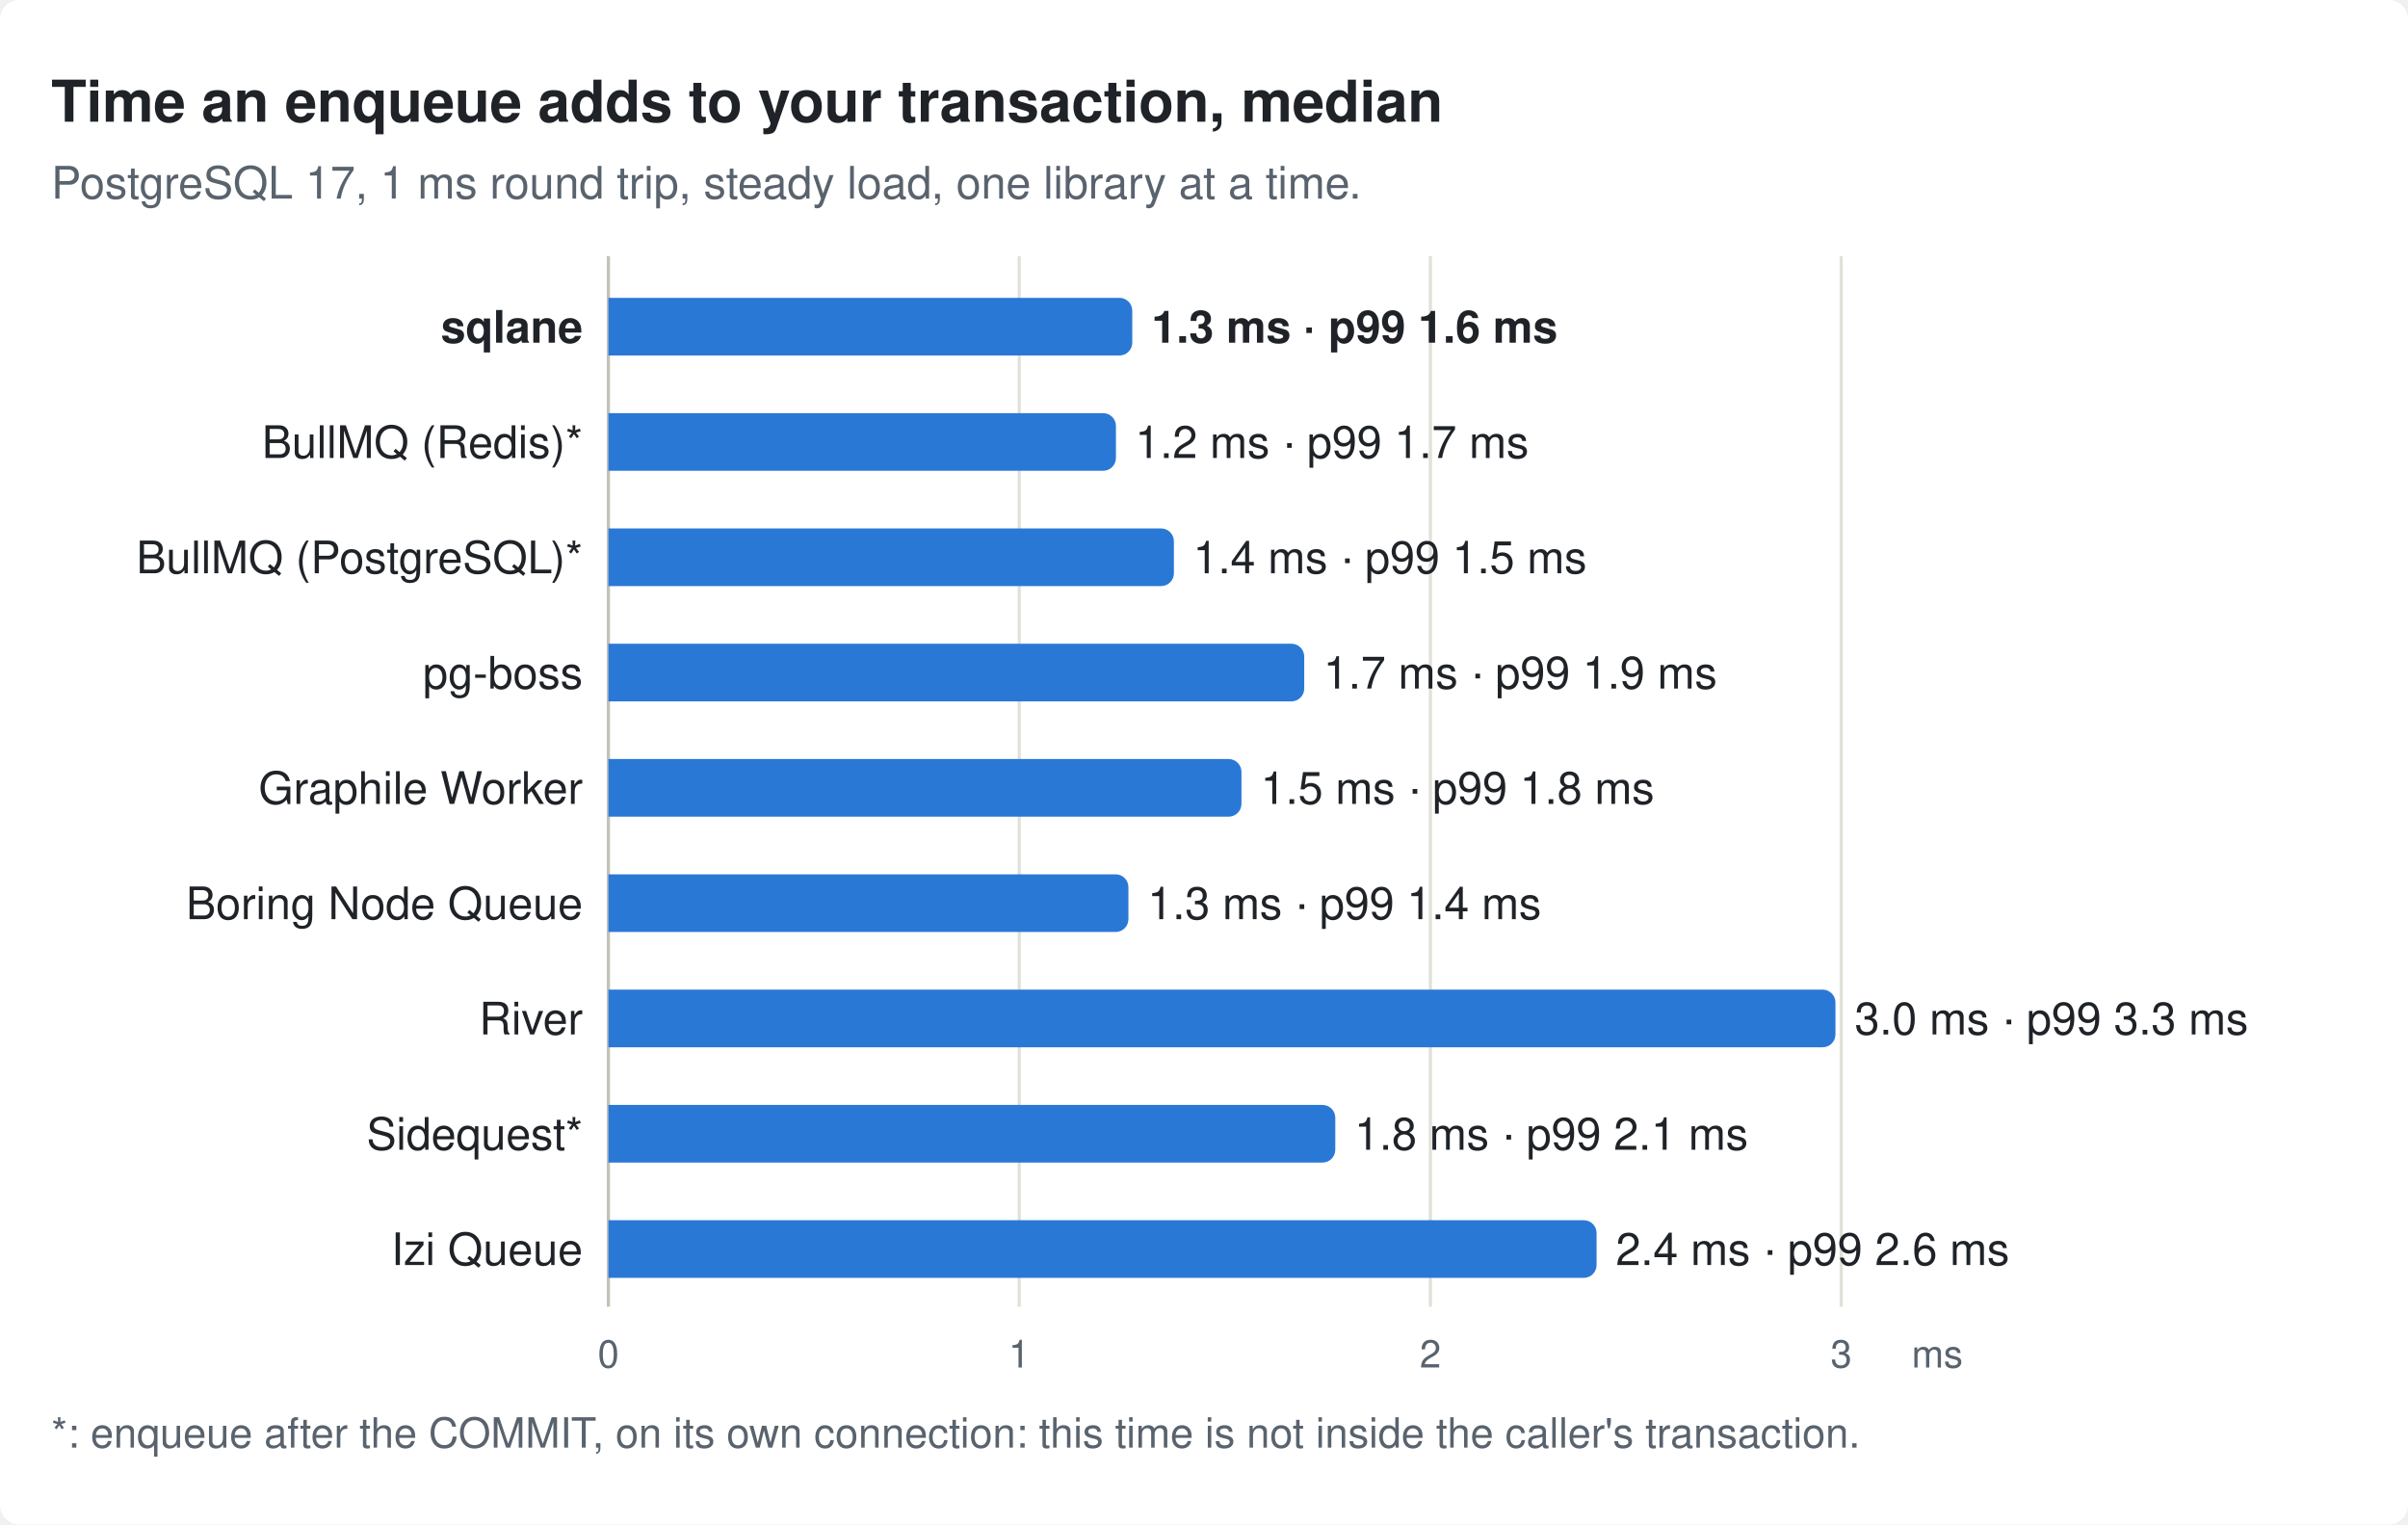
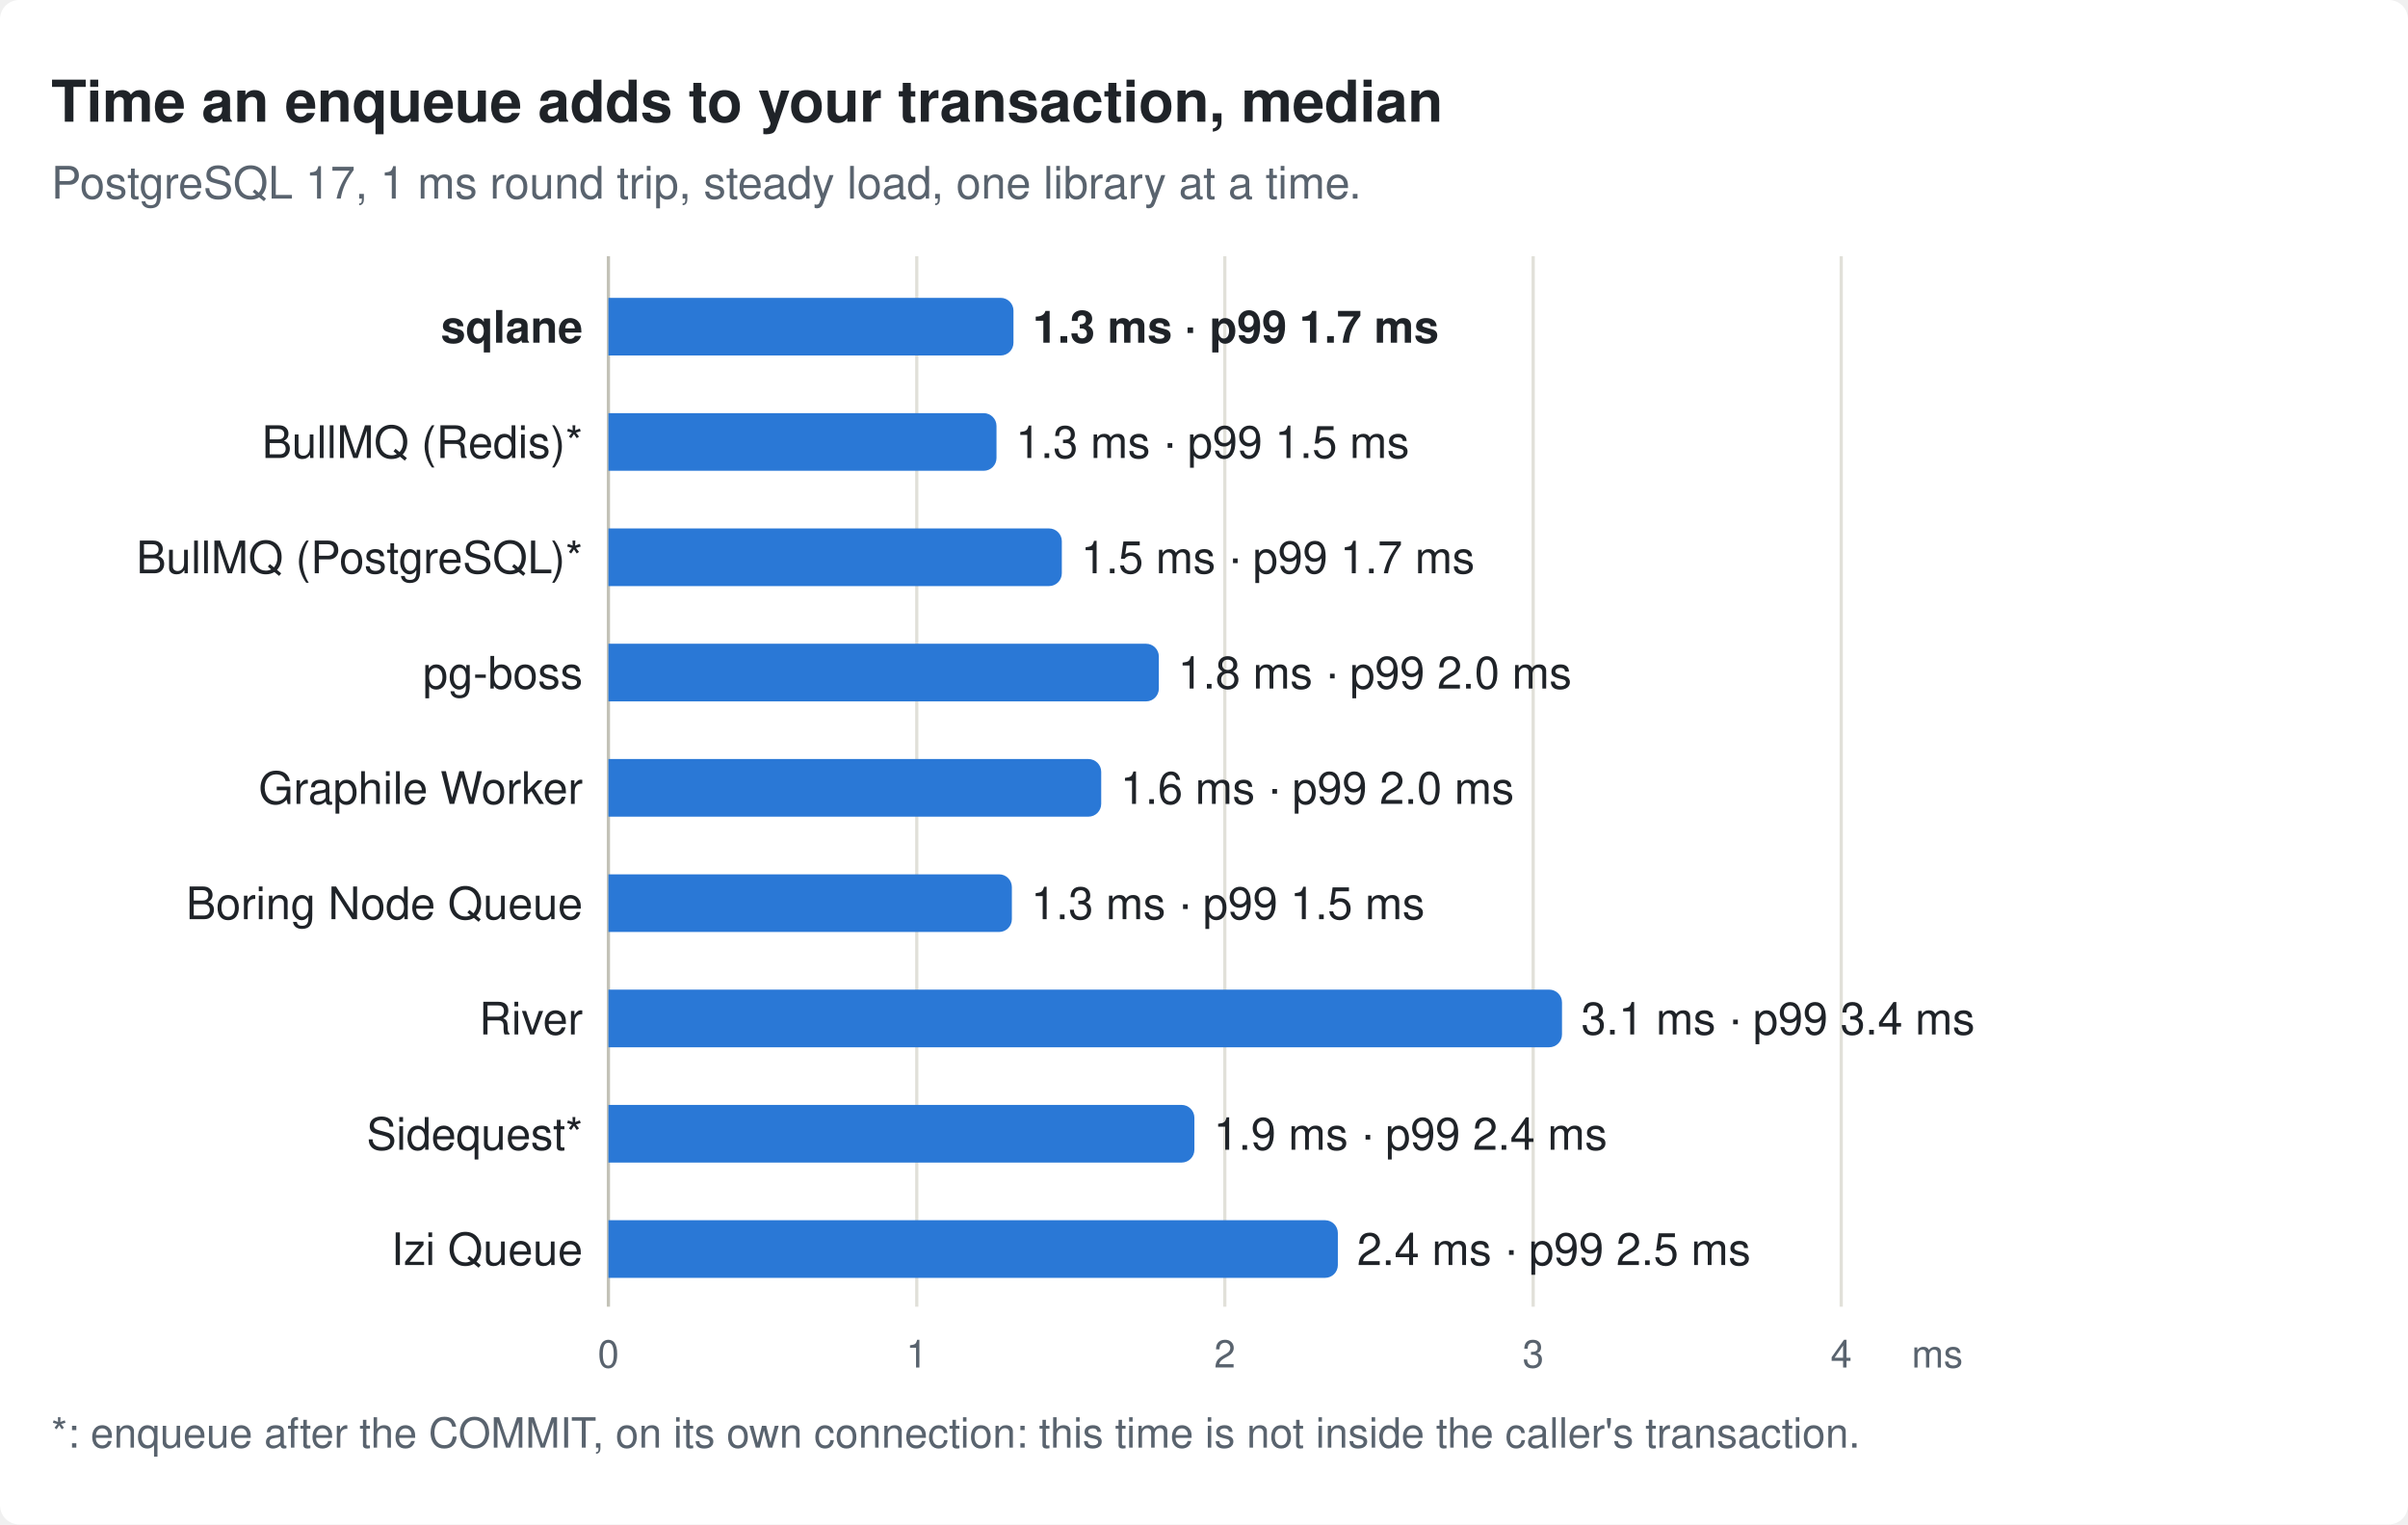
<svg xmlns="http://www.w3.org/2000/svg" width="752" height="476" viewBox="0 0 752 476" font-family="-apple-system, BlinkMacSystemFont, 'Segoe UI', Helvetica, Arial, sans-serif" role="img" aria-label="Time an enqueue adds to your transaction, median">
  <rect width="752" height="476" rx="6" fill="#ffffff" />
  <g transform="translate(16 16)">
    <text x="0" y="22" font-size="18" font-weight="600" fill="#1f2328">Time an enqueue adds to your transaction, median</text>
    <text x="0" y="46" font-size="14" fill="#59636e">PostgreSQL 17, 1 ms round trip, steady load, one library at a time.</text>
    <line x1="174.0" y1="64" x2="174.0" y2="392" stroke="#c3c2b7" />
    <text x="174.0" y="411" font-size="12" fill="#59636e" text-anchor="middle">0</text>
-     <line x1="302.3" y1="64" x2="302.3" y2="392" stroke="#e1e0d9" />
-     <text x="302.3" y="411" font-size="12" fill="#59636e" text-anchor="middle">1</text>
-     <line x1="430.7" y1="64" x2="430.7" y2="392" stroke="#e1e0d9" />
-     <text x="430.7" y="411" font-size="12" fill="#59636e" text-anchor="middle">2</text>
+     <line x1="270.3" y1="64" x2="270.3" y2="392" stroke="#e1e0d9" />
+     <text x="270.3" y="411" font-size="12" fill="#59636e" text-anchor="middle">1</text>
+     <line x1="366.5" y1="64" x2="366.5" y2="392" stroke="#e1e0d9" />
+     <text x="366.5" y="411" font-size="12" fill="#59636e" text-anchor="middle">2</text>
+     <line x1="462.8" y1="64" x2="462.8" y2="392" stroke="#e1e0d9" />
+     <text x="462.8" y="411" font-size="12" fill="#59636e" text-anchor="middle">3</text>
    <line x1="559.0" y1="64" x2="559.0" y2="392" stroke="#e1e0d9" />
-     <text x="559.0" y="411" font-size="12" fill="#59636e" text-anchor="middle">3</text>
+     <text x="559.0" y="411" font-size="12" fill="#59636e" text-anchor="middle">4</text>
    <text x="581" y="411" font-size="12" fill="#59636e">ms</text>
    <text x="0" y="436" font-size="13" fill="#59636e">*: enqueue after the COMMIT, on its own connection: this time is not inside the caller's transaction.</text>
    <text x="166" y="91" font-size="14" fill="#1f2328" text-anchor="end" font-weight="600">sqlane</text>
-     <path d="M174,77H333.6A4,4 0 0 1 337.6,81V91A4,4 0 0 1 333.6,95H174Z" fill="#2a78d6" />
-     <text x="343.6" y="91" font-size="14" fill="#1f2328" font-weight="600">1.3 ms · p99 1.6 ms</text>
+     <path d="M174,77H296.5A4,4 0 0 1 300.5,81V91A4,4 0 0 1 296.5,95H174Z" fill="#2a78d6" />
+     <text x="306.5" y="91" font-size="14" fill="#1f2328" font-weight="600">1.3 ms · p99 1.7 ms</text>
    <text x="166" y="127" font-size="14" fill="#1f2328" text-anchor="end">BullMQ (Redis)*</text>
-     <path d="M174,113H328.5A4,4 0 0 1 332.5,117V127A4,4 0 0 1 328.5,131H174Z" fill="#2a78d6" />
-     <text x="338.5" y="127" font-size="14" fill="#1f2328">1.2 ms · p99 1.7 ms</text>
+     <path d="M174,113H291.2A4,4 0 0 1 295.2,117V127A4,4 0 0 1 291.2,131H174Z" fill="#2a78d6" />
+     <text x="301.2" y="127" font-size="14" fill="#1f2328">1.3 ms · p99 1.5 ms</text>
    <text x="166" y="163" font-size="14" fill="#1f2328" text-anchor="end">BullMQ (PostgreSQL)*</text>
-     <path d="M174,149H346.6A4,4 0 0 1 350.6,153V163A4,4 0 0 1 346.6,167H174Z" fill="#2a78d6" />
-     <text x="356.6" y="163" font-size="14" fill="#1f2328">1.4 ms · p99 1.5 ms</text>
+     <path d="M174,149H311.6A4,4 0 0 1 315.6,153V163A4,4 0 0 1 311.6,167H174Z" fill="#2a78d6" />
+     <text x="321.6" y="163" font-size="14" fill="#1f2328">1.5 ms · p99 1.7 ms</text>
    <text x="166" y="199" font-size="14" fill="#1f2328" text-anchor="end">pg-boss</text>
-     <path d="M174,185H387.3A4,4 0 0 1 391.3,189V199A4,4 0 0 1 387.3,203H174Z" fill="#2a78d6" />
-     <text x="397.3" y="199" font-size="14" fill="#1f2328">1.7 ms · p99 1.9 ms</text>
+     <path d="M174,185H341.9A4,4 0 0 1 345.9,189V199A4,4 0 0 1 341.9,203H174Z" fill="#2a78d6" />
+     <text x="351.9" y="199" font-size="14" fill="#1f2328">1.8 ms · p99 2.0 ms</text>
    <text x="166" y="235" font-size="14" fill="#1f2328" text-anchor="end">Graphile Worker</text>
-     <path d="M174,221H367.7A4,4 0 0 1 371.7,225V235A4,4 0 0 1 367.7,239H174Z" fill="#2a78d6" />
-     <text x="377.7" y="235" font-size="14" fill="#1f2328">1.5 ms · p99 1.8 ms</text>
+     <path d="M174,221H323.9A4,4 0 0 1 327.9,225V235A4,4 0 0 1 323.9,239H174Z" fill="#2a78d6" />
+     <text x="333.9" y="235" font-size="14" fill="#1f2328">1.6 ms · p99 2.0 ms</text>
    <text x="166" y="271" font-size="14" fill="#1f2328" text-anchor="end">Boring Node Queue</text>
-     <path d="M174,257H332.4A4,4 0 0 1 336.4,261V271A4,4 0 0 1 332.4,275H174Z" fill="#2a78d6" />
-     <text x="342.4" y="271" font-size="14" fill="#1f2328">1.3 ms · p99 1.4 ms</text>
+     <path d="M174,257H296.0A4,4 0 0 1 300.0,261V271A4,4 0 0 1 296.0,275H174Z" fill="#2a78d6" />
+     <text x="306.0" y="271" font-size="14" fill="#1f2328">1.3 ms · p99 1.5 ms</text>
    <text x="166" y="307" font-size="14" fill="#1f2328" text-anchor="end">River</text>
-     <path d="M174,293H553.2A4,4 0 0 1 557.2,297V307A4,4 0 0 1 553.2,311H174Z" fill="#2a78d6" />
-     <text x="563.2" y="307" font-size="14" fill="#1f2328">3.0 ms · p99 3.3 ms</text>
+     <path d="M174,293H467.8A4,4 0 0 1 471.8,297V307A4,4 0 0 1 467.8,311H174Z" fill="#2a78d6" />
+     <text x="477.8" y="307" font-size="14" fill="#1f2328">3.1 ms · p99 3.4 ms</text>
    <text x="166" y="343" font-size="14" fill="#1f2328" text-anchor="end">Sidequest*</text>
-     <path d="M174,329H397.0A4,4 0 0 1 401.0,333V343A4,4 0 0 1 397.0,347H174Z" fill="#2a78d6" />
-     <text x="407.0" y="343" font-size="14" fill="#1f2328">1.8 ms · p99 2.1 ms</text>
+     <path d="M174,329H353.0A4,4 0 0 1 357.0,333V343A4,4 0 0 1 353.0,347H174Z" fill="#2a78d6" />
+     <text x="363.0" y="343" font-size="14" fill="#1f2328">1.9 ms · p99 2.4 ms</text>
    <text x="166" y="379" font-size="14" fill="#1f2328" text-anchor="end">Izi Queue</text>
-     <path d="M174,365H478.6A4,4 0 0 1 482.6,369V379A4,4 0 0 1 478.6,383H174Z" fill="#2a78d6" />
-     <text x="488.6" y="379" font-size="14" fill="#1f2328">2.4 ms · p99 2.6 ms</text>
+     <path d="M174,365H397.8A4,4 0 0 1 401.8,369V379A4,4 0 0 1 397.8,383H174Z" fill="#2a78d6" />
+     <text x="407.8" y="379" font-size="14" fill="#1f2328">2.4 ms · p99 2.5 ms</text>
  </g>
</svg>
